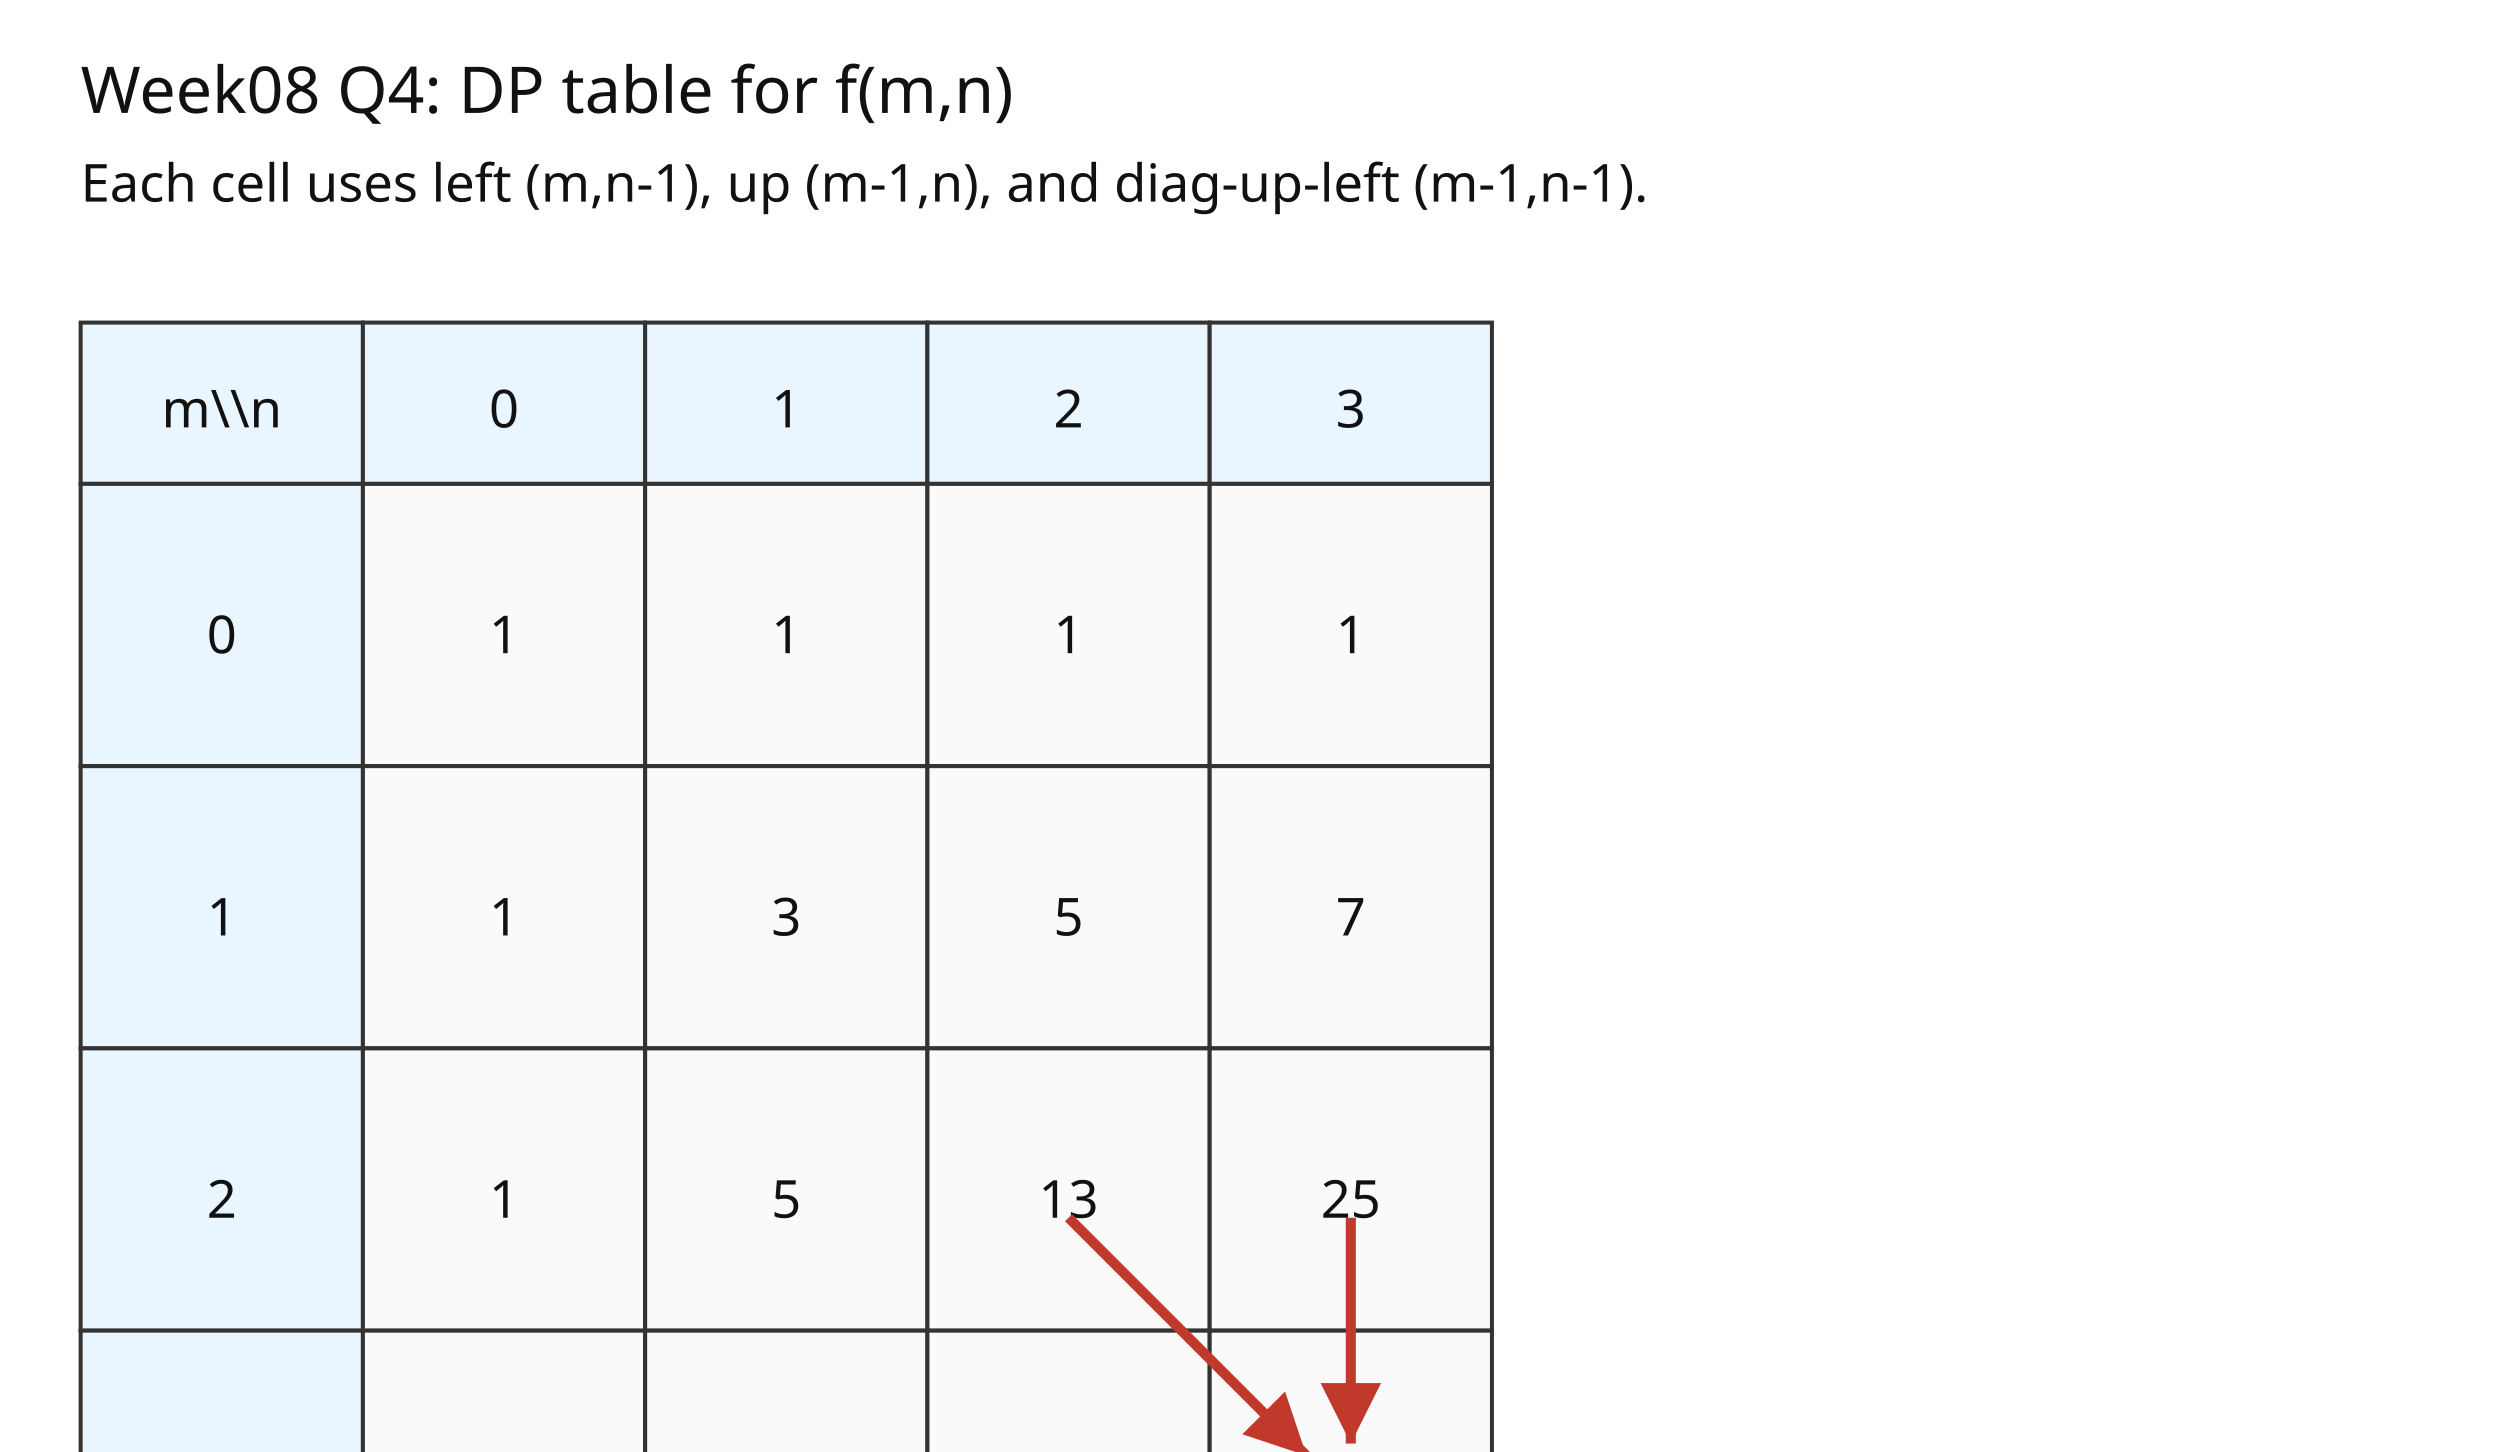
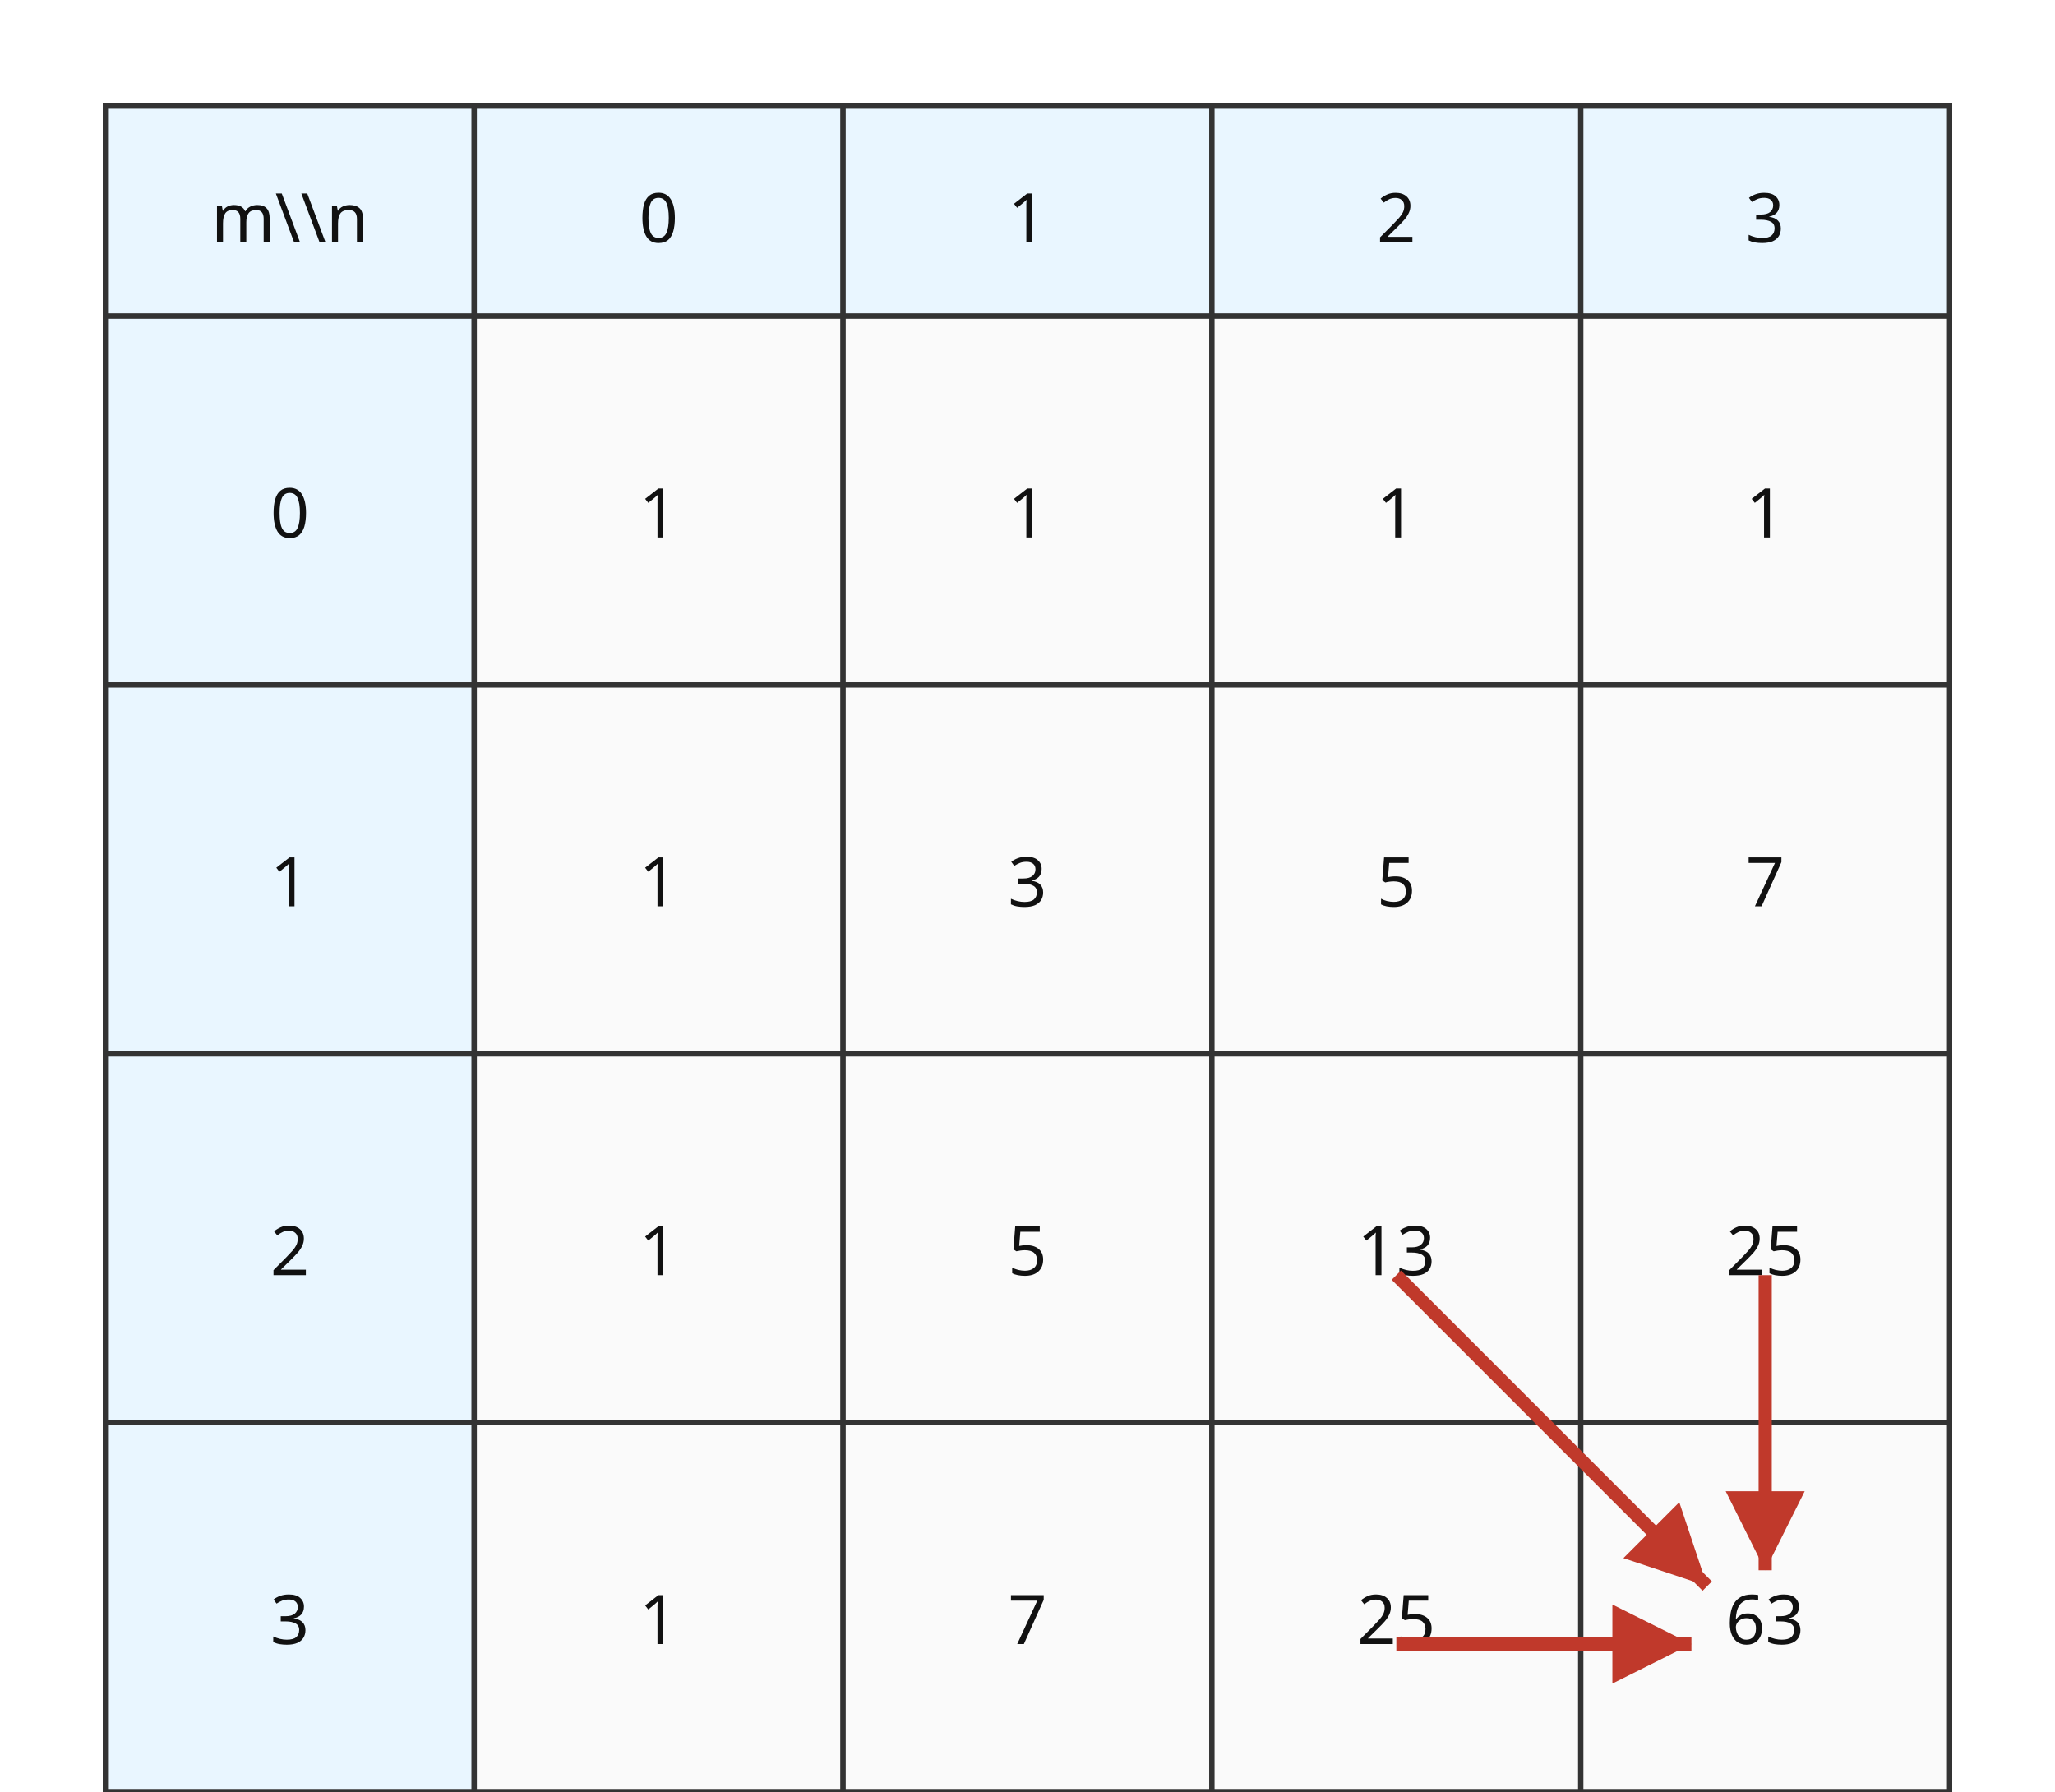
- <svg xmlns="http://www.w3.org/2000/svg" width="620" height="360" viewBox="0 0 620 360">
+ <svg xmlns="http://www.w3.org/2000/svg" width="390" height="340" viewBox="0 0 390 340">
  <defs>
    <style>
-       .title { font: 16px sans-serif; fill: #111; }
      .txt { font: 13px sans-serif; fill: #111; }
      .cell { fill: #fafafa; stroke: #333; stroke-width: 1; }
      .head { fill: #e9f6ff; }
      .arrow { stroke: #c0392b; stroke-width: 2.5; fill: none; marker-end: url(#m); }
    </style>
    <marker id="m" viewBox="0 0 10 10" refX="10" refY="5" markerWidth="6" markerHeight="6" orient="auto">
      <path d="M 0 0 L 10 5 L 0 10 z" fill="#c0392b" />
    </marker>
  </defs>
-   <text x="20" y="28" class="title">Week08 Q4: DP table for f(m,n)</text>
-   <text x="20" y="50" class="txt">Each cell uses left (m,n-1), up (m-1,n), and diag-up-left (m-1,n-1).</text>
-   <g transform="translate(20,80)">
+   <g transform="translate(20,20)">
    <rect class="cell head" x="0" y="0" width="70" height="40" />
    <text class="txt" x="35" y="26" text-anchor="middle">m\\n</text>
    <rect class="cell head" x="70" y="0" width="70" height="40" />
    <text class="txt" x="105" y="26" text-anchor="middle">0</text>
    <rect class="cell head" x="140" y="0" width="70" height="40" />
    <text class="txt" x="175" y="26" text-anchor="middle">1</text>
    <rect class="cell head" x="210" y="0" width="70" height="40" />
    <text class="txt" x="245" y="26" text-anchor="middle">2</text>
    <rect class="cell head" x="280" y="0" width="70" height="40" />
    <text class="txt" x="315" y="26" text-anchor="middle">3</text>
    <rect class="cell head" x="0" y="40" width="70" height="70" />
    <text class="txt" x="35" y="82" text-anchor="middle">0</text>
    <rect class="cell head" x="0" y="110" width="70" height="70" />
    <text class="txt" x="35" y="152" text-anchor="middle">1</text>
    <rect class="cell head" x="0" y="180" width="70" height="70" />
    <text class="txt" x="35" y="222" text-anchor="middle">2</text>
    <rect class="cell head" x="0" y="250" width="70" height="70" />
    <text class="txt" x="35" y="292" text-anchor="middle">3</text>
    <rect class="cell" x="70" y="40" width="70" height="70" />
    <text class="txt" x="105" y="82" text-anchor="middle">1</text>
    <rect class="cell" x="140" y="40" width="70" height="70" />
    <text class="txt" x="175" y="82" text-anchor="middle">1</text>
    <rect class="cell" x="210" y="40" width="70" height="70" />
    <text class="txt" x="245" y="82" text-anchor="middle">1</text>
    <rect class="cell" x="280" y="40" width="70" height="70" />
    <text class="txt" x="315" y="82" text-anchor="middle">1</text>
    <rect class="cell" x="70" y="110" width="70" height="70" />
    <text class="txt" x="105" y="152" text-anchor="middle">1</text>
    <rect class="cell" x="140" y="110" width="70" height="70" />
    <text class="txt" x="175" y="152" text-anchor="middle">3</text>
    <rect class="cell" x="210" y="110" width="70" height="70" />
    <text class="txt" x="245" y="152" text-anchor="middle">5</text>
    <rect class="cell" x="280" y="110" width="70" height="70" />
    <text class="txt" x="315" y="152" text-anchor="middle">7</text>
    <rect class="cell" x="70" y="180" width="70" height="70" />
    <text class="txt" x="105" y="222" text-anchor="middle">1</text>
    <rect class="cell" x="140" y="180" width="70" height="70" />
    <text class="txt" x="175" y="222" text-anchor="middle">5</text>
    <rect class="cell" x="210" y="180" width="70" height="70" />
    <text class="txt" x="245" y="222" text-anchor="middle">13</text>
    <rect class="cell" x="280" y="180" width="70" height="70" />
    <text class="txt" x="315" y="222" text-anchor="middle">25</text>
    <rect class="cell" x="70" y="250" width="70" height="70" />
    <text class="txt" x="105" y="292" text-anchor="middle">1</text>
    <rect class="cell" x="140" y="250" width="70" height="70" />
    <text class="txt" x="175" y="292" text-anchor="middle">7</text>
    <rect class="cell" x="210" y="250" width="70" height="70" />
    <text class="txt" x="245" y="292" text-anchor="middle">25</text>
    <rect class="cell" x="280" y="250" width="70" height="70" />
    <text class="txt" x="315" y="292" text-anchor="middle">63</text>
    <path class="arrow" d="M 315 222 L 315 278" />
    <path class="arrow" d="M 245 292 L 301 292" />
    <path class="arrow" d="M 245 222 L 304 281" />
  </g>
</svg>
